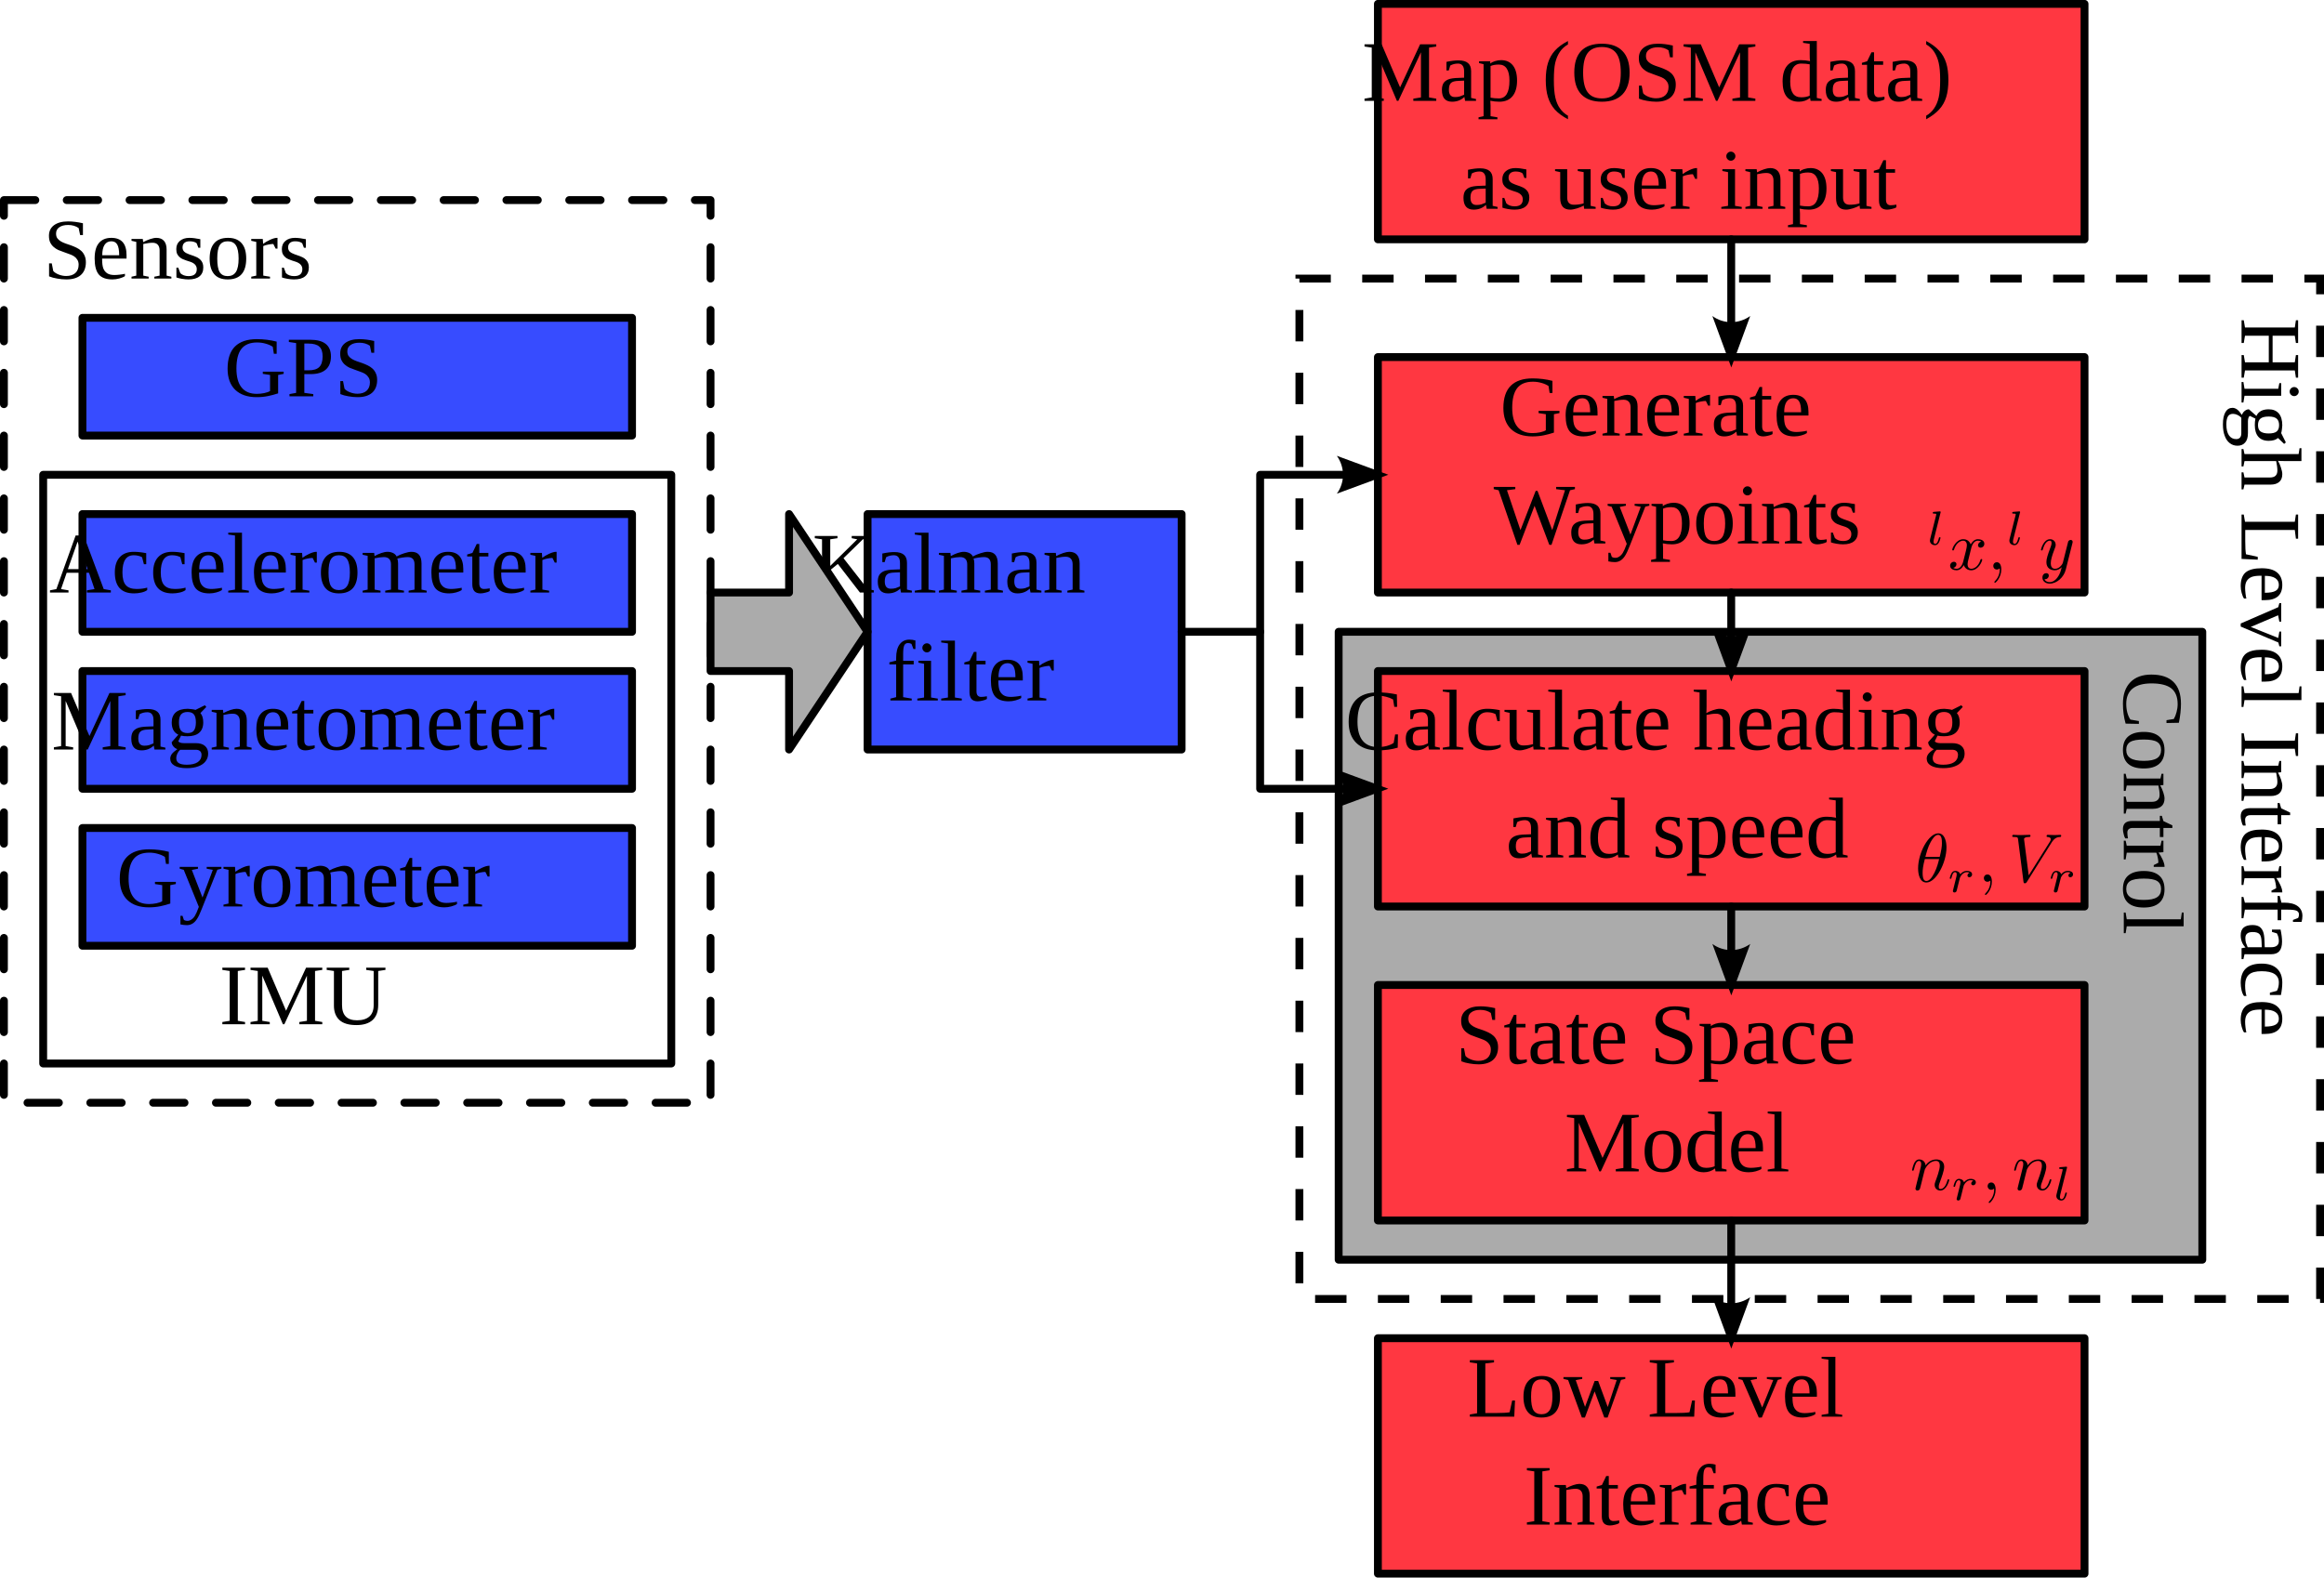
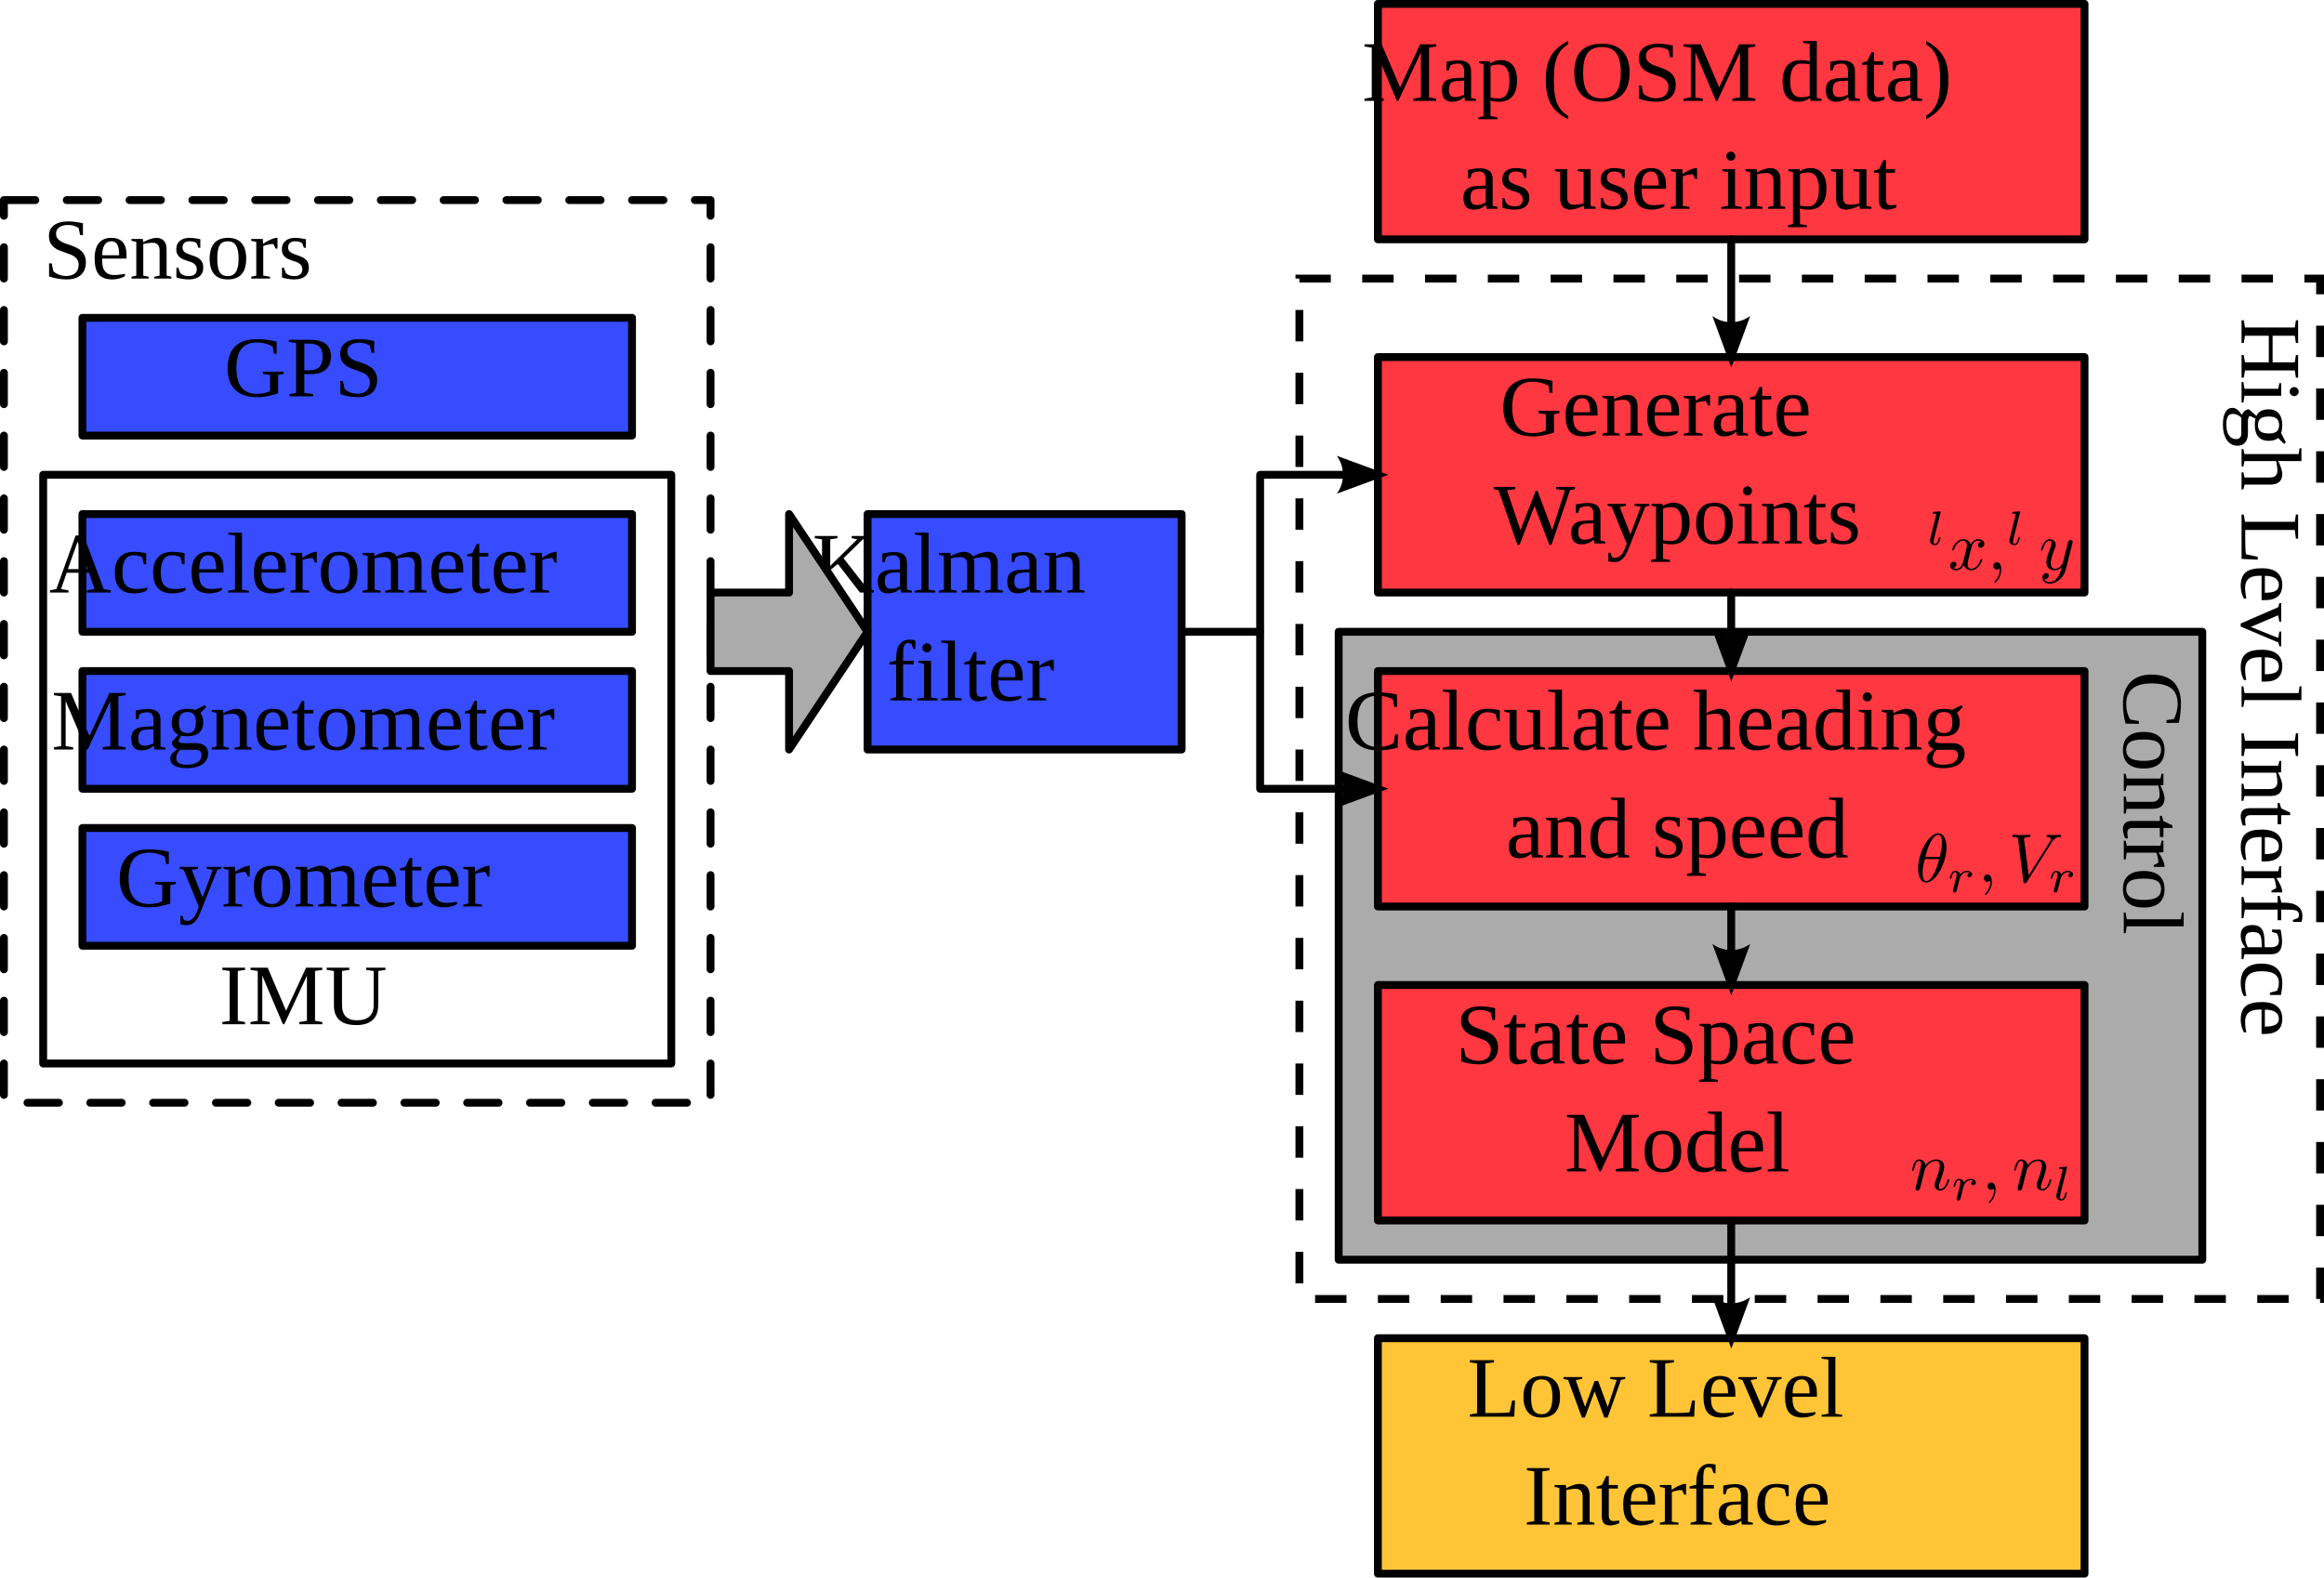
<svg xmlns="http://www.w3.org/2000/svg" version="1.1" id="svg2" height="201.006" width="296">
  <defs id="defs4">
    <marker orient="auto" refY="0" refX="0" id="Arrow2Mend" style="overflow:visible">
      <path id="path3900" style="fill-rule:evenodd;stroke-width:0.625;stroke-linejoin:round" d="M 8.719,4.034 -2.207,0.016 8.719,-4.002 c -1.745,2.372 -1.735,5.617 -6e-7,8.035 z" transform="scale(-0.6,-0.6)" />
    </marker>
    <marker orient="auto" refY="0" refX="0" id="Arrow1Send" style="overflow:visible">
      <path id="path3888" d="M 0,0 5,-5 -12.5,0 5,5 0,0 z" style="fill-rule:evenodd;stroke:#000000;stroke-width:1pt" transform="matrix(-0.2,0,0,-0.2,-1.2,0)" />
    </marker>
    <marker orient="auto" refY="0" refX="0" id="Arrow2Lend" style="overflow:visible">
      <path id="path3796" style="fill-rule:evenodd;stroke-width:0.625;stroke-linejoin:round" d="M 8.719,4.034 -2.207,0.016 8.719,-4.002 c -1.745,2.372 -1.735,5.617 -6e-7,8.035 z" transform="matrix(-1.1,0,0,-1.1,-1.1,0)" />
    </marker>
  </defs>
  <g id="layer1" transform="translate(0.5,-761.8689)">
    <rect style="fill:none;stroke:#000000;stroke-width:1;stroke-miterlimit:4;stroke-opacity:1;stroke-dasharray:4, 4;stroke-dashoffset:0" id="rect4895" width="130" height="130" x="165" y="99.331" transform="translate(0,698.0302)" />
    <rect style="fill:#ababab;fill-opacity:1;fill-rule:nonzero;stroke:#000000;stroke-width:1;stroke-linecap:round;stroke-linejoin:round;stroke-miterlimit:4;stroke-opacity:1;stroke-dasharray:none;stroke-dashoffset:0" id="rect4883" width="110" height="80" x="170" y="842.361" />
    <rect style="fill:none;stroke:#000000;stroke-width:1;stroke-linecap:round;stroke-linejoin:round;stroke-miterlimit:4;stroke-opacity:1;stroke-dasharray:none;stroke-dashoffset:0" id="rect3861" width="80" height="75" x="5" y="822.361" />
    <rect y="827.361" x="110" height="30" width="40" id="rect3859" style="fill:#374cff;fill-opacity:1;fill-rule:nonzero;stroke:#000000;stroke-linecap:round;stroke-linejoin:round;stroke-opacity:1" />
    <rect style="fill:#374cff;fill-opacity:1;fill-rule:nonzero;stroke:#000000;stroke-linecap:round;stroke-linejoin:round;stroke-opacity:1" id="rect3853" width="70" height="15" x="10" y="867.361" />
    <rect y="847.361" x="10" height="15" width="70" id="rect3851" style="fill:#374cff;fill-opacity:1;fill-rule:nonzero;stroke:#000000;stroke-linecap:round;stroke-linejoin:round;stroke-opacity:1" />
    <rect style="fill:#374cff;fill-opacity:1;fill-rule:nonzero;stroke:#000000;stroke-linecap:round;stroke-linejoin:round;stroke-opacity:1" id="rect3849" width="70" height="15" x="10" y="802.361" />
    <rect y="827.361" x="10" height="15" width="70" id="rect3845" style="fill:#374cff;fill-opacity:1;fill-rule:nonzero;stroke:#000000;stroke-linecap:round;stroke-linejoin:round;stroke-opacity:1" />
-     <rect style="fill:#ff3741;fill-opacity:1;fill-rule:nonzero;stroke:#000000;stroke-linecap:round;stroke-linejoin:round;stroke-opacity:1" id="rect3785" width="90" height="30" x="175" y="932.361" />
+     <rect style="fill:#ffc537;fill-opacity:1;fill-rule:nonzero;stroke:#000000;stroke-linecap:round;stroke-linejoin:round;stroke-opacity:1" id="rect3785" width="90" height="30" x="175" y="932.361" />
    <rect style="fill:#ff3741;fill-opacity:1;fill-rule:nonzero;stroke:#000000;stroke-linecap:round;stroke-linejoin:round;stroke-opacity:1" id="rect3781" width="90" height="30" x="175" y="847.361" />
    <rect y="887.361" x="175" height="30" width="90" id="rect3783" style="fill:#ff3741;fill-opacity:1;fill-rule:nonzero;stroke:#000000;stroke-linecap:round;stroke-linejoin:round;stroke-opacity:1" />
    <rect y="807.361" x="175" height="30" width="90" id="rect3005" style="fill:#ff3741;fill-opacity:1;fill-rule:nonzero;stroke:#000000;stroke-linecap:round;stroke-linejoin:round;stroke-opacity:1" />
    <rect style="fill:#ff3741;fill-opacity:1;fill-rule:nonzero;stroke:#000000;stroke-linecap:round;stroke-linejoin:round;stroke-opacity:1" id="rect3018" width="90" height="30" x="175" y="762.361" />
    <text xml:space="preserve" style="font-size:11px;font-style:normal;font-weight:normal;text-align:center;line-height:125%;letter-spacing:0px;word-spacing:0px;text-anchor:middle;fill:#000000;fill-opacity:1;stroke:none;font-family:Times New Roman;-inkscape-font-specification:Times New Roman" x="220.184" y="774.721" id="text3012">
      <tspan x="220.184" y="774.721" id="tspan3016">Map (OSM data)</tspan>
      <tspan x="220.184" y="788.471" id="tspan4899">as user input</tspan>
    </text>
    <text id="text3794" y="817.361" x="220" style="font-size:11px;font-style:normal;font-weight:normal;text-align:center;line-height:125%;letter-spacing:0px;word-spacing:0px;text-anchor:middle;fill:#000000;fill-opacity:1;stroke:none;font-family:Times New Roman;-inkscape-font-specification:Times New Roman" xml:space="preserve">
      <tspan id="tspan3798" y="817.361" x="220">Generate</tspan>
      <tspan y="831.111" x="220" id="tspan3802">Waypoints</tspan>
    </text>
    <text xml:space="preserve" style="font-size:11px;font-style:normal;font-weight:normal;text-align:center;line-height:125%;letter-spacing:0px;word-spacing:0px;text-anchor:middle;fill:#000000;fill-opacity:1;stroke:none;font-family:Times New Roman;-inkscape-font-specification:Times New Roman" x="220" y="857.361" id="text3804">
      <tspan id="tspan3808" x="220" y="857.361">Calculate heading</tspan>
      <tspan x="220" y="871.111" id="tspan3815">and speed</tspan>
    </text>
    <text id="text3810" y="897.361" x="220" style="font-size:11px;font-style:normal;font-weight:normal;text-align:center;line-height:125%;letter-spacing:0px;word-spacing:0px;text-anchor:middle;fill:#000000;fill-opacity:1;stroke:none;font-family:Times New Roman;-inkscape-font-specification:Times New Roman" xml:space="preserve">
      <tspan y="897.361" x="220" id="tspan3818">State Space</tspan>
      <tspan y="911.111" x="220" id="tspan3819">Model</tspan>
    </text>
    <text xml:space="preserve" style="font-size:11px;font-style:normal;font-weight:normal;text-align:center;line-height:125%;letter-spacing:0px;word-spacing:0px;text-anchor:middle;fill:#000000;fill-opacity:1;stroke:none;font-family:Times New Roman;-inkscape-font-specification:Times New Roman" x="220" y="942.361" id="text3820">
      <tspan x="220" y="942.361" id="tspan3828">Low Level</tspan>
      <tspan x="220" y="956.111" id="tspan3843">Interface</tspan>
    </text>
    <flowRoot xml:space="preserve" id="flowRoot3830" style="font-size:11px;font-style:normal;font-weight:normal;line-height:125%;letter-spacing:0px;word-spacing:0px;fill:#000000;fill-opacity:1;stroke:none;font-family:Times New Roman;-inkscape-font-specification:Times New Roman">
      <flowRegion id="flowRegion3832">
        <rect id="rect3834" width="113.571" height="209.286" x="137.5" y="72.902" />
      </flowRegion>
      <flowPara id="flowPara3836" />
    </flowRoot>
    <text id="text3787" y="812.361" x="45" style="font-size:11px;font-style:normal;font-weight:normal;text-align:center;line-height:125%;letter-spacing:0px;word-spacing:0px;text-anchor:middle;fill:#000000;fill-opacity:1;stroke:none;font-family:Times New Roman;-inkscape-font-specification:Times New Roman" xml:space="preserve">
      <tspan y="812.361" x="45" id="tspan3791">GPS</tspan>
    </text>
    <text xml:space="preserve" style="font-size:11px;font-style:normal;font-weight:normal;text-align:center;line-height:125%;letter-spacing:0px;word-spacing:0px;text-anchor:middle;fill:#000000;fill-opacity:1;stroke:none;font-family:Times New Roman;-inkscape-font-specification:Times New Roman" x="45" y="837.361" id="text3795">
      <tspan id="tspan3797" x="45" y="837.361">Accelerometer</tspan>
    </text>
    <text id="text3799" y="857.361" x="45" style="font-size:11px;font-style:normal;font-weight:normal;text-align:center;line-height:125%;letter-spacing:0px;word-spacing:0px;text-anchor:middle;fill:#000000;fill-opacity:1;stroke:none;font-family:Times New Roman;-inkscape-font-specification:Times New Roman" xml:space="preserve">
      <tspan y="857.361" x="45" id="tspan3801">Magnetometer</tspan>
    </text>
    <text xml:space="preserve" style="font-size:11px;font-style:normal;font-weight:normal;text-align:center;line-height:125%;letter-spacing:0px;word-spacing:0px;text-anchor:middle;fill:#000000;fill-opacity:1;stroke:none;font-family:Times New Roman;-inkscape-font-specification:Times New Roman" x="45" y="877.361" id="text3803">
      <tspan id="tspan3805" x="45" y="877.361">Gyrometer</tspan>
    </text>
    <text id="text3807" y="837.361" x="130" style="font-size:11px;font-style:normal;font-weight:normal;text-align:center;line-height:125%;letter-spacing:0px;word-spacing:0px;text-anchor:middle;fill:#000000;fill-opacity:1;stroke:none;font-family:Times New Roman;-inkscape-font-specification:Times New Roman" xml:space="preserve">
      <tspan y="837.361" x="130" id="tspan3809">Kalman</tspan>
      <tspan y="851.111" x="130" id="tspan3811">filter</tspan>
    </text>
    <text xml:space="preserve" style="font-size:11px;font-style:normal;font-weight:normal;text-align:center;line-height:125%;letter-spacing:0px;word-spacing:0px;text-anchor:middle;fill:#000000;fill-opacity:1;stroke:none;font-family:Times New Roman;-inkscape-font-specification:Times New Roman" x="45" y="892.361" id="text3821">
      <tspan x="45" y="892.361" id="tspan3829">IMU</tspan>
    </text>
    <text id="text3833" y="-270" x="847.361" style="font-size:11px;font-style:normal;font-weight:normal;text-align:start;line-height:125%;letter-spacing:0px;word-spacing:0px;text-anchor:start;fill:#000000;fill-opacity:1;stroke:none;font-family:Times New Roman;-inkscape-font-specification:Times New Roman" xml:space="preserve" transform="matrix(0,1,-1,0,0,0)">
      <tspan id="tspan3835" y="-270" x="847.361">Control</tspan>
    </text>
    <text xml:space="preserve" style="font-size:11px;font-style:normal;font-weight:normal;text-align:start;line-height:125%;letter-spacing:0px;word-spacing:0px;text-anchor:start;fill:#000000;fill-opacity:1;stroke:none;font-family:Times New Roman;-inkscape-font-specification:Times New Roman" x="802.361" y="-285" id="text3837" transform="matrix(0,1,-1,0,0,0)">
      <tspan x="802.361" y="-285" id="tspan3839">High Level Interface</tspan>
    </text>
    <text xml:space="preserve" style="font-size:11px;font-style:normal;font-weight:normal;text-align:start;line-height:125%;letter-spacing:0px;word-spacing:0px;text-anchor:start;fill:#000000;fill-opacity:1;stroke:none;font-family:Times New Roman;-inkscape-font-specification:Times New Roman" x="5" y="797.361" id="text3855">
      <tspan x="5" y="797.361" id="tspan3857">Sensors</tspan>
    </text>
    <rect style="fill:none;stroke:#000000;stroke-width:1;stroke-linecap:round;stroke-linejoin:round;stroke-miterlimit:4;stroke-opacity:1;stroke-dasharray:4, 4;stroke-dashoffset:0" id="rect3863" width="90" height="115" x="0" y="787.361" />
    <path style="fill:#ababab;fill-opacity:1;stroke:#000000;stroke-width:1px;stroke-linecap:round;stroke-linejoin:round;stroke-opacity:1" d="m 90,149.331 10,0 0,10 10,-15 -10,-15 0,10 -10,0 z" id="path3865" transform="translate(0,698.0302)" />
    <path style="fill:none;stroke:#000000;stroke-width:1px;stroke-linecap:round;stroke-linejoin:round;stroke-opacity:1;marker-end:url(#Arrow2Mend)" d="m 150,144.331 10,0 0,20 15,0" id="path3867" transform="translate(0,698.0302)" />
    <path style="fill:none;stroke:#000000;stroke-width:1px;stroke-linecap:round;stroke-linejoin:round;stroke-opacity:1;marker-end:url(#Arrow2Mend)" d="m 160,144.331 0,-20 15,0" id="path4503" transform="translate(0,698.0302)" />
    <path style="fill:none;stroke:#000000;stroke-width:1px;stroke-linecap:round;stroke-linejoin:round;stroke-opacity:1;marker-end:url(#Arrow2Mend)" d="m 220,877.361 0,10" id="path4695" />
    <path id="path4885" d="m 220,917.361 0,15" style="fill:none;stroke:#000000;stroke-width:1px;stroke-linecap:round;stroke-linejoin:round;stroke-opacity:1;marker-end:url(#Arrow2Mend)" />
    <path id="path4887" d="m 220,837.361 0,10" style="fill:none;stroke:#000000;stroke-width:1px;stroke-linecap:round;stroke-linejoin:round;stroke-opacity:1;marker-end:url(#Arrow2Mend)" />
    <path style="fill:none;stroke:#000000;stroke-width:1px;stroke-linecap:round;stroke-linejoin:round;stroke-opacity:1;marker-end:url(#Arrow2Mend)" d="m 220,792.361 0,15" id="path4891" />
  </g>
  <g style="font-style:normal;font-variant:normal;font-weight:normal;font-stretch:normal;letter-spacing:normal;word-spacing:normal;text-anchor:start;fill:none;stroke:#000000;stroke-linecap:butt;stroke-linejoin:miter;stroke-miterlimit:10.433;stroke-opacity:1;stroke-dasharray:none;stroke-dashoffset:0" word-spacing="normal" letter-spacing="normal" font-size-adjust="none" font-stretch="normal" font-weight="normal" font-variant="normal" font-style="normal" stroke-miterlimit="10.433" xml:space="preserve" transform="matrix(0.175632,0,0,-0.175632,163.9306,183.6815)" id="content">
    <path style="fill:#000000;stroke-width:0" id="path7004" d="m 478.19,431.11 0,0.31 -0.01,0.34 -0.02,0.36 -0.02,0.37 -0.03,0.39 -0.04,0.39 -0.04,0.41 -0.06,0.41 -0.07,0.42 -0.07,0.43 -0.09,0.42 -0.1,0.43 -0.12,0.42 -0.12,0.42 -0.14,0.41 -0.16,0.41 -0.17,0.4 -0.18,0.38 -0.2,0.37 -0.22,0.36 -0.23,0.34 -0.25,0.32 -0.28,0.3 -0.29,0.27 -0.31,0.25 -0.16,0.12 -0.17,0.1 -0.17,0.1 -0.18,0.1 -0.18,0.08 -0.19,0.08 -0.19,0.07 -0.2,0.06 -0.21,0.05 -0.21,0.05 -0.22,0.03 -0.22,0.02 -0.23,0.02 -0.23,0 -0.05,-1.09 c 2.44,0 2.73,-3.19 2.73,-6.03 0,-2.44 -0.39,-4.99 -1.59,-9.92 h -10.41 c 0.85,3.2 1.85,7.18 3.83,10.72 1.36,2.43 3.19,5.23 5.44,5.23 l 0.05,1.09 c -6.92,0 -14.6,-14.04 -14.6,-25.45 0,-4.69 1.44,-10.22 5.99,-10.22 v 1.1 c -1.66,0 -2.71,1.45 -2.71,6.07 0,2.1 0.3,4.99 1.6,9.86 h 10.37 c -0.54,-2.28 -1.59,-6.51 -3.5,-10.11 -1.73,-3.39 -3.62,-5.82 -5.76,-5.82 v -1.1 c 7.01,0 14.59,14.3 14.59,25.46 z" />
    <path style="fill:#000000;stroke-width:0" id="path7006" d="m 487.11,405.79 0,0.02 0,0.01 0.01,0.02 0,0.03 0.01,0.03 0.01,0.03 0.01,0.03 0,0.04 0.01,0.04 0.02,0.05 0.01,0.04 0.01,0.06 0.01,0.05 0.02,0.05 0.03,0.12 0.03,0.13 0.03,0.13 0.04,0.15 0.03,0.14 0.04,0.15 0.04,0.15 0.08,0.32 0.08,0.31 0.04,0.15 0.04,0.15 0.04,0.14 0.03,0.14 0.04,0.14 0.03,0.12 0.03,0.12 0.02,0.05 0.01,0.05 0.01,0.05 0.02,0.05 0.01,0.04 0.01,0.04 0.01,0.04 0.01,0.03 0.01,0.03 0.01,0.03 0,0.02 0.01,0.02 0,0.01 0.01,0.01 c 0.07,0.29 1.07,2.02 2.2,2.86 0.37,0.27 1.31,0.97 2.81,0.97 0.35,0 1.22,-0.03 1.92,-0.48 -1.12,-0.31 -1.53,-1.3 -1.53,-1.92 0,-0.77 0.6,-1.29 1.39,-1.29 0.8,0 1.96,0.66 1.96,2.13 0,1.81 -1.93,2.53 -3.71,2.53 -1.81,0 -3.37,-0.72 -4.9,-2.47 -0.63,2.13 -2.75,2.47 -3.6,2.47 -1.28,0 -2.15,-0.8 -2.72,-1.76 -0.79,-1.36 -1.28,-3.4 -1.28,-3.57 0,-0.45 0.49,-0.45 0.6,-0.45 0.48,0 0.51,0.11 0.76,1.05 0.52,2.12 1.19,3.76 2.55,3.76 0.91,0 1.14,-0.76 1.14,-1.7 0,-0.67 -0.31,-1.95 -0.56,-2.89 -0.24,-0.95 -0.58,-2.38 -0.77,-3.14 l -1.11,-4.47 c -0.14,-0.44 -0.34,-1.31 -0.34,-1.42 0,-0.77 0.62,-1.11 1.19,-1.11 0.51,0 1.21,0.31 1.48,1 0.08,0.22 0.45,1.75 0.67,2.62 z" />
    <path style="fill:#000000;stroke-width:0" id="path7008" d="m 511.11,406.25 0,0.3 -0.02,0.3 -0.01,0.29 -0.03,0.28 -0.03,0.27 -0.04,0.26 -0.04,0.26 -0.05,0.24 -0.06,0.24 -0.07,0.23 -0.07,0.22 -0.07,0.21 -0.09,0.2 -0.09,0.19 -0.09,0.19 -0.1,0.17 -0.11,0.16 -0.11,0.16 -0.12,0.14 -0.12,0.13 -0.13,0.13 -0.13,0.11 -0.14,0.1 -0.15,0.1 -0.14,0.08 -0.16,0.07 -0.16,0.06 -0.16,0.05 -0.17,0.04 -0.17,0.03 -0.18,0.01 -0.18,0.01 c -1.64,0 -2.64,-1.25 -2.64,-2.64 0,-1.34 1,-2.64 2.64,-2.64 0.6,0 1.25,0.2 1.75,0.64 0.14,0.11 0.21,0.16 0.25,0.16 0.05,0 0.1,-0.05 0.1,-0.75 0,-3.69 -1.74,-6.68 -3.4,-8.32 -0.54,-0.54 -0.54,-0.65 -0.54,-0.79 0,-0.36 0.25,-0.55 0.5,-0.55 0.54,0 4.53,3.83 4.53,9.66 z" />
    <path style="fill:#000000;stroke-width:0" id="path7010" d="m 554.36,434.54 0.23,0.36 0.22,0.33 0.23,0.31 0.22,0.29 0.22,0.28 0.22,0.25 0.22,0.24 0.21,0.22 0.22,0.2 0.21,0.19 0.21,0.17 0.2,0.16 0.21,0.14 0.2,0.13 0.2,0.12 0.2,0.11 0.2,0.09 0.2,0.09 0.19,0.07 0.19,0.07 0.2,0.06 0.18,0.05 0.19,0.04 0.19,0.03 0.18,0.03 0.19,0.03 0.36,0.04 0.35,0.02 0.35,0.02 c 0.59,0.05 0.64,0.89 0.64,0.96 0,0.39 -0.25,0.59 -0.64,0.59 -1.3,0 -2.75,-0.16 -4.09,-0.16 -1.64,0 -3.35,0.16 -4.94,0.16 -0.3,0 -0.94,0 -0.94,-0.95 0,-0.55 0.45,-0.6 0.8,-0.6 1.34,-0.09 2.3,-0.59 2.3,-1.64 0,-0.75 -0.76,-1.84 -0.76,-1.89 l -15.29,-24.31 -3.39,26.34 c 0,0.85 1.14,1.5 3.44,1.5 0.7,0 1.24,0 1.24,1 0,0.44 -0.4,0.55 -0.7,0.55 -1.98,0 -4.14,-0.16 -6.17,-0.16 -0.91,0 -1.84,0.05 -2.75,0.05 -0.89,0 -1.84,0.11 -2.69,0.11 -0.34,0 -0.93,0 -0.93,-0.95 0,-0.6 0.43,-0.6 1.23,-0.6 2.8,0 2.84,-0.45 3,-1.68 l 3.92,-30.75 c 0.16,-1 0.36,-1.14 1,-1.14 0.8,0 1,0.25 1.41,0.89 z" />
    <path style="fill:#000000;stroke-width:0" id="path7012" d="m 560.31,405.79 0,0.02 0,0.01 0.01,0.02 0,0.03 0.01,0.03 0.01,0.03 0.01,0.03 0,0.04 0.01,0.04 0.01,0.05 0.02,0.04 0.01,0.06 0.01,0.05 0.02,0.05 0.02,0.12 0.04,0.13 0.03,0.13 0.04,0.15 0.03,0.14 0.04,0.15 0.04,0.15 0.08,0.32 0.08,0.31 0.04,0.15 0.04,0.15 0.04,0.14 0.03,0.14 0.04,0.14 0.03,0.12 0.03,0.12 0.02,0.05 0.01,0.05 0.01,0.05 0.02,0.05 0.01,0.04 0.01,0.04 0.01,0.04 0.01,0.03 0.01,0.03 0,0.03 0.01,0.02 0.01,0.02 0,0.01 0.01,0.01 c 0.07,0.29 1.07,2.02 2.2,2.86 0.37,0.27 1.31,0.97 2.81,0.97 0.34,0 1.22,-0.03 1.92,-0.48 -1.12,-0.31 -1.53,-1.3 -1.53,-1.92 0,-0.77 0.6,-1.29 1.39,-1.29 0.8,0 1.96,0.66 1.96,2.13 0,1.81 -1.93,2.53 -3.71,2.53 -1.81,0 -3.37,-0.72 -4.91,-2.47 -0.62,2.13 -2.75,2.47 -3.59,2.47 -1.28,0 -2.16,-0.8 -2.72,-1.76 -0.79,-1.36 -1.28,-3.4 -1.28,-3.57 0,-0.45 0.49,-0.45 0.59,-0.45 0.49,0 0.52,0.11 0.77,1.05 0.52,2.12 1.19,3.76 2.55,3.76 0.9,0 1.14,-0.76 1.14,-1.7 0,-0.67 -0.31,-1.95 -0.56,-2.89 -0.24,-0.95 -0.58,-2.38 -0.77,-3.14 l -1.11,-4.47 c -0.14,-0.44 -0.34,-1.31 -0.34,-1.42 0,-0.77 0.62,-1.11 1.19,-1.11 0.51,0 1.21,0.31 1.48,1 0.08,0.22 0.45,1.75 0.67,2.62 z" />
  </g>
  <g style="font-style:normal;font-variant:normal;font-weight:normal;font-stretch:normal;letter-spacing:normal;word-spacing:normal;text-anchor:start;fill:none;stroke:#000000;stroke-linecap:butt;stroke-linejoin:miter;stroke-miterlimit:10.433;stroke-opacity:1;stroke-dasharray:none;stroke-dashoffset:0" id="g7170" transform="matrix(0.175632,0,0,-0.175632,163.2713,222.9238)" xml:space="preserve" stroke-miterlimit="10.433" font-style="normal" font-variant="normal" font-weight="normal" font-stretch="normal" font-size-adjust="none" letter-spacing="normal" word-spacing="normal">
    <path style="fill:#000000;stroke-width:0" d="m 459.91,409.14 -0.02,-0.07 -0.01,-0.08 -0.02,-0.07 -0.01,-0.08 -0.04,-0.16 -0.04,-0.16 -0.03,-0.16 -0.04,-0.16 -0.04,-0.16 -0.04,-0.16 -0.01,-0.08 -0.02,-0.07 -0.02,-0.07 -0.01,-0.07 -0.02,-0.07 -0.01,-0.07 -0.01,-0.06 -0.01,-0.06 -0.01,-0.06 -0.01,-0.05 -0.01,-0.05 -0.01,-0.04 -0.01,-0.04 0,-0.04 0,-0.03 0,-0.02 c 0,-0.89 0.7,-1.35 1.43,-1.35 0.61,0 1.5,0.39 1.85,1.39 0.06,0.11 0.65,2.44 0.95,3.69 l 1.1,4.48 c 0.29,1.1 0.59,2.19 0.84,3.35 0.2,0.84 0.61,2.28 0.66,2.48 0.75,1.55 3.39,6.08 8.1,6.08 2.25,0 2.71,-1.84 2.71,-3.48 0,-3.1 -2.46,-9.47 -3.25,-11.61 -0.44,-1.14 -0.49,-1.75 -0.49,-2.3 0,-2.33 1.74,-4.08 4.08,-4.08 4.69,0 6.53,7.27 6.53,7.67 0,0.5 -0.45,0.5 -0.61,0.5 -0.48,0 -0.48,-0.15 -0.73,-0.9 -1,-3.38 -2.64,-6.17 -5.09,-6.17 -0.85,0 -1.19,0.5 -1.19,1.64 0,1.25 0.45,2.45 0.89,3.54 0.95,2.64 3.05,8.11 3.05,10.96 0,3.34 -2.15,5.32 -5.74,5.32 -4.48,0 -6.92,-3.18 -7.76,-4.32 -0.25,2.79 -2.3,4.32 -4.6,4.32 -2.28,0 -3.23,-1.93 -3.73,-2.82 -0.8,-1.71 -1.5,-4.64 -1.5,-4.85 0,-0.5 0.5,-0.5 0.61,-0.5 0.5,0 0.54,0.07 0.84,1.16 0.84,3.53 1.84,5.92 3.64,5.92 0.99,0 1.55,-0.64 1.55,-2.28 0,-1.05 -0.16,-1.61 -0.8,-4.19 z" id="path7172" />
    <path style="fill:#000000;stroke-width:0" d="m 493.59,405.79 0,0.02 0,0.01 0.01,0.02 0,0.03 0.01,0.03 0,0.03 0.01,0.03 0.01,0.04 0.01,0.04 0.01,0.05 0.01,0.04 0.02,0.06 0.01,0.05 0.01,0.05 0.03,0.12 0.03,0.13 0.04,0.13 0.03,0.15 0.04,0.14 0.04,0.15 0.04,0.15 0.08,0.32 0.08,0.31 0.04,0.15 0.04,0.15 0.03,0.14 0.04,0.14 0.04,0.14 0.03,0.12 0.03,0.12 0.01,0.05 0.02,0.05 0.01,0.05 0.01,0.05 0.02,0.04 0.01,0.04 0.01,0.04 0.01,0.03 0,0.03 0.01,0.03 0.01,0.02 0,0.02 0.01,0.01 0,0.01 c 0.08,0.29 1.08,2.02 2.21,2.86 0.37,0.27 1.31,0.97 2.81,0.97 0.34,0 1.22,-0.03 1.92,-0.48 -1.13,-0.31 -1.53,-1.3 -1.53,-1.92 0,-0.77 0.59,-1.29 1.39,-1.29 0.8,0 1.95,0.66 1.95,2.13 0,1.81 -1.92,2.53 -3.7,2.53 -1.81,0 -3.38,-0.72 -4.91,-2.47 -0.62,2.13 -2.75,2.47 -3.59,2.47 -1.28,0 -2.16,-0.8 -2.72,-1.76 -0.8,-1.36 -1.28,-3.4 -1.28,-3.57 0,-0.45 0.48,-0.45 0.59,-0.45 0.49,0 0.52,0.11 0.77,1.05 0.51,2.12 1.19,3.76 2.55,3.76 0.9,0 1.14,-0.76 1.14,-1.7 0,-0.67 -0.32,-1.95 -0.57,-2.89 -0.23,-0.95 -0.57,-2.38 -0.76,-3.14 l -1.11,-4.47 c -0.14,-0.44 -0.35,-1.31 -0.35,-1.42 0,-0.77 0.63,-1.11 1.19,-1.11 0.52,0 1.22,0.31 1.49,1 0.07,0.22 0.45,1.75 0.67,2.62 z" id="path7174" />
    <path style="fill:#000000;stroke-width:0" d="m 517.59,406.25 0,0.3 -0.01,0.3 -0.02,0.29 -0.03,0.28 -0.03,0.27 -0.04,0.26 -0.04,0.26 -0.05,0.24 -0.06,0.24 -0.07,0.23 -0.07,0.22 -0.07,0.21 -0.09,0.2 -0.09,0.19 -0.09,0.19 -0.1,0.17 -0.11,0.16 -0.11,0.16 -0.12,0.14 -0.12,0.13 -0.13,0.13 -0.13,0.11 -0.14,0.1 -0.15,0.1 -0.14,0.08 -0.16,0.07 -0.16,0.06 -0.16,0.05 -0.17,0.04 -0.17,0.03 -0.18,0.01 -0.18,0.01 c -1.64,0 -2.64,-1.25 -2.64,-2.64 0,-1.34 1,-2.64 2.64,-2.64 0.6,0 1.25,0.2 1.75,0.64 0.14,0.11 0.2,0.16 0.25,0.16 0.05,0 0.1,-0.05 0.1,-0.75 0,-3.69 -1.74,-6.68 -3.4,-8.32 -0.54,-0.54 -0.54,-0.65 -0.54,-0.79 0,-0.36 0.25,-0.55 0.5,-0.55 0.54,0 4.53,3.83 4.53,9.66 z" id="path7176" />
    <path style="fill:#000000;stroke-width:0" d="m 533.95,409.14 -0.02,-0.07 -0.01,-0.08 -0.02,-0.07 -0.02,-0.08 -0.03,-0.16 -0.04,-0.16 -0.04,-0.16 -0.03,-0.16 -0.04,-0.16 -0.04,-0.16 -0.01,-0.08 -0.02,-0.07 -0.02,-0.07 -0.01,-0.07 -0.02,-0.07 -0.01,-0.07 -0.01,-0.06 -0.02,-0.06 -0.01,-0.06 -0.01,-0.05 0,-0.05 -0.01,-0.04 -0.01,-0.04 0,-0.04 0,-0.03 0,-0.02 c 0,-0.89 0.7,-1.35 1.43,-1.35 0.61,0 1.5,0.39 1.85,1.39 0.06,0.11 0.65,2.44 0.95,3.69 l 1.09,4.48 c 0.3,1.1 0.6,2.19 0.85,3.35 0.2,0.84 0.61,2.28 0.65,2.48 0.75,1.55 3.4,6.08 8.11,6.08 2.25,0 2.71,-1.84 2.71,-3.48 0,-3.1 -2.46,-9.47 -3.25,-11.61 -0.44,-1.14 -0.49,-1.75 -0.49,-2.3 0,-2.33 1.74,-4.08 4.08,-4.08 4.69,0 6.53,7.27 6.53,7.67 0,0.5 -0.45,0.5 -0.61,0.5 -0.48,0 -0.48,-0.15 -0.73,-0.9 -1,-3.38 -2.64,-6.17 -5.1,-6.17 -0.84,0 -1.18,0.5 -1.18,1.64 0,1.25 0.45,2.45 0.89,3.54 0.95,2.64 3.04,8.11 3.04,10.96 0,3.34 -2.14,5.32 -5.73,5.32 -4.49,0 -6.92,-3.18 -7.77,-4.32 -0.25,2.79 -2.29,4.32 -4.59,4.32 -2.28,0 -3.23,-1.93 -3.73,-2.82 -0.8,-1.71 -1.5,-4.64 -1.5,-4.85 0,-0.5 0.5,-0.5 0.6,-0.5 0.5,0 0.55,0.07 0.85,1.16 0.84,3.53 1.84,5.92 3.64,5.92 0.98,0 1.55,-0.64 1.55,-2.28 0,-1.05 -0.16,-1.61 -0.8,-4.19 z" id="path7178" />
    <path style="fill:#000000;stroke-width:0" d="m 569.27,421.9 0,0.01 0,0 0,0 0.01,0.01 0,0 0,0.01 0,0.01 0,0 0.01,0.01 0,0.01 0,0.01 0.01,0.02 0,0.02 0.01,0.02 0.01,0.02 0,0.02 0.01,0.02 0,0.03 0.01,0.02 0.01,0.05 0.01,0.04 0.01,0.03 0,0.02 0.01,0.02 0,0.02 0.01,0.02 0,0.02 0.01,0.02 0,0.01 0,0.01 0,0.01 0,0 0.01,0.01 0,0 0,0.01 0,0 0,0.01 0,0 0,0 0,0.01 0,0 c 0,0.19 -0.14,0.5 -0.56,0.5 -0.69,0 -3.6,-0.28 -4.45,-0.36 -0.25,-0.03 -0.74,-0.06 -0.74,-0.8 0,-0.48 0.49,-0.48 0.87,-0.48 1.68,0 1.68,-0.25 1.68,-0.53 0,-0.24 -0.08,-0.46 -0.14,-0.77 l -4.33,-17.2 c -0.11,-0.36 -0.14,-0.74 -0.14,-1.08 0,-2.23 1.98,-3.31 3.65,-3.31 0.85,0 1.9,0.28 2.8,1.84 0.73,1.28 1.22,3.35 1.22,3.49 0,0.45 -0.45,0.45 -0.56,0.45 -0.49,0 -0.55,-0.2 -0.69,-0.84 -0.45,-1.74 -1.12,-3.97 -2.62,-3.97 -0.94,0 -1.18,0.87 -1.18,1.7 0,0.39 0.1,1.05 0.21,1.44 z" id="path7180" />
  </g>
  <g style="font-style:normal;font-variant:normal;font-weight:normal;font-stretch:normal;letter-spacing:normal;word-spacing:normal;text-anchor:start;fill:none;stroke:#000000;stroke-linecap:butt;stroke-linejoin:miter;stroke-miterlimit:10.433;stroke-opacity:1;stroke-dasharray:none;stroke-dashoffset:0" id="g7548" transform="matrix(0.175632,0,0,-0.175632,165.4253,143.9023)" xml:space="preserve" stroke-miterlimit="10.433" font-style="normal" font-variant="normal" font-weight="normal" font-stretch="normal" font-size-adjust="none" letter-spacing="normal" word-spacing="normal">
    <path style="fill:#000000;stroke-width:0" d="m 465.35,447.34 0,0 0,0.01 0,0 0,0.01 0.01,0 0,0.01 0,0 0,0.01 0.01,0.01 0,0 0,0.02 0.01,0.02 0,0.02 0.01,0.02 0,0.02 0.01,0.02 0.01,0.02 0,0.02 0.01,0.03 0.01,0.04 0.01,0.05 0.01,0.02 0,0.03 0.01,0.02 0,0.02 0.01,0.02 0,0.02 0,0.01 0.01,0.02 0,0.01 0,0 0,0.01 0,0.01 0,0 0.01,0.01 0,0 0,0.01 0,0 0,0 0,0.01 0,0 c 0,0.18 -0.14,0.5 -0.56,0.5 -0.69,0 -3.6,-0.28 -4.46,-0.36 -0.25,-0.03 -0.73,-0.07 -0.73,-0.8 0,-0.48 0.48,-0.48 0.87,-0.48 1.68,0 1.68,-0.25 1.68,-0.54 0,-0.23 -0.08,-0.45 -0.15,-0.76 l -4.32,-17.2 c -0.11,-0.36 -0.14,-0.74 -0.14,-1.08 0,-2.24 1.98,-3.31 3.65,-3.31 0.85,0 1.89,0.28 2.8,1.84 0.73,1.28 1.22,3.34 1.22,3.48 0,0.46 -0.46,0.46 -0.56,0.46 -0.49,0 -0.55,-0.21 -0.69,-0.85 -0.46,-1.73 -1.13,-3.97 -2.63,-3.97 -0.93,0 -1.17,0.88 -1.17,1.71 0,0.39 0.09,1.04 0.2,1.43 z" id="path7550" />
    <path style="fill:#000000;stroke-width:0" d="m 487.52,421.25 0.03,0.13 0.04,0.15 0.04,0.16 0.04,0.18 0.06,0.19 0.06,0.21 0.06,0.22 0.07,0.22 0.08,0.23 0.09,0.24 0.1,0.25 0.1,0.24 0.11,0.25 0.12,0.25 0.13,0.25 0.14,0.25 0.14,0.24 0.16,0.24 0.17,0.23 0.17,0.22 0.19,0.22 0.2,0.2 0.21,0.19 0.22,0.18 0.23,0.16 0.25,0.14 0.12,0.07 0.13,0.06 0.14,0.05 0.13,0.05 0.14,0.05 0.14,0.04 0.15,0.03 0.15,0.03 0.15,0.02 0.16,0.02 0.15,0.01 0.17,0 c 0.25,0 1.43,0 2.48,-0.64 -1.39,-0.25 -2.39,-1.5 -2.39,-2.69 0,-0.79 0.55,-1.75 1.89,-1.75 1.1,0 2.69,0.89 2.69,2.89 0,2.6 -2.94,3.28 -4.63,3.28 -2.89,0 -4.64,-2.64 -5.23,-3.78 -1.25,3.28 -3.94,3.78 -5.38,3.78 -5.18,0 -8.03,-6.42 -8.03,-7.67 0,-0.5 0.5,-0.5 0.61,-0.5 0.39,0 0.55,0.11 0.64,0.55 1.69,5.28 4.99,6.53 6.68,6.53 0.95,0 2.68,-0.44 2.68,-3.33 0,-1.54 -0.84,-4.89 -2.68,-11.86 -0.8,-3.09 -2.54,-5.18 -4.74,-5.18 -0.3,0 -1.44,0 -2.48,0.65 1.25,0.24 2.34,1.28 2.34,2.69 0,1.34 -1.09,1.73 -1.84,1.73 -1.5,0 -2.75,-1.29 -2.75,-2.89 0,-2.28 2.5,-3.28 4.68,-3.28 3.3,0 5.08,3.49 5.24,3.78 0.59,-1.84 2.39,-3.78 5.37,-3.78 5.14,0 7.99,6.42 7.99,7.67 0,0.5 -0.46,0.5 -0.61,0.5 -0.44,0 -0.55,-0.2 -0.64,-0.54 -1.64,-5.33 -5.03,-6.53 -6.63,-6.53 -1.95,0 -2.75,1.59 -2.75,3.29 0,1.1 0.3,2.19 0.86,4.38 z" id="path7552" />
    <path style="fill:#000000;stroke-width:0" d="m 509.43,406.25 -0.01,0.3 -0.01,0.3 -0.02,0.29 -0.02,0.28 -0.03,0.27 -0.04,0.26 -0.05,0.26 -0.05,0.24 -0.06,0.24 -0.06,0.23 -0.07,0.22 -0.08,0.21 -0.08,0.2 -0.09,0.19 -0.09,0.19 -0.11,0.17 -0.1,0.16 -0.11,0.16 -0.12,0.14 -0.13,0.13 -0.12,0.13 -0.14,0.11 -0.14,0.1 -0.14,0.1 -0.15,0.08 -0.15,0.07 -0.16,0.06 -0.16,0.05 -0.17,0.04 -0.17,0.03 -0.18,0.01 -0.18,0.01 c -1.64,0 -2.64,-1.25 -2.64,-2.64 0,-1.34 1,-2.64 2.64,-2.64 0.59,0 1.25,0.2 1.75,0.64 0.14,0.11 0.2,0.16 0.25,0.16 0.05,0 0.09,-0.05 0.09,-0.75 0,-3.69 -1.73,-6.68 -3.39,-8.32 -0.55,-0.54 -0.55,-0.65 -0.55,-0.79 0,-0.36 0.25,-0.55 0.5,-0.55 0.55,0 4.54,3.83 4.54,9.66 z" id="path7554" />
    <path style="fill:#000000;stroke-width:0" d="m 522.95,447.34 0,0 0,0.01 0,0 0.01,0.01 0,0 0,0.01 0,0 0,0.01 0.01,0.01 0,0 0,0.02 0.01,0.02 0,0.02 0.01,0.02 0.01,0.02 0,0.02 0.01,0.02 0,0.02 0.01,0.03 0.01,0.04 0.01,0.05 0.01,0.02 0,0.03 0.01,0.02 0,0.02 0.01,0.02 0,0.02 0.01,0.01 0,0.02 0,0.01 0,0 0,0.01 0.01,0.01 0,0 0,0.01 0,0 0,0.01 0,0 0,0 0,0.01 0,0 c 0,0.18 -0.14,0.5 -0.56,0.5 -0.69,0 -3.6,-0.28 -4.46,-0.36 -0.25,-0.03 -0.73,-0.07 -0.73,-0.8 0,-0.48 0.48,-0.48 0.88,-0.48 1.67,0 1.67,-0.25 1.67,-0.54 0,-0.23 -0.08,-0.45 -0.14,-0.76 l -4.33,-17.2 c -0.11,-0.36 -0.14,-0.74 -0.14,-1.08 0,-2.24 1.98,-3.31 3.65,-3.31 0.85,0 1.89,0.28 2.8,1.84 0.74,1.28 1.22,3.34 1.22,3.48 0,0.46 -0.45,0.46 -0.56,0.46 -0.49,0 -0.55,-0.21 -0.69,-0.85 -0.45,-1.73 -1.13,-3.97 -2.63,-3.97 -0.93,0 -1.17,0.88 -1.17,1.71 0,0.39 0.1,1.04 0.2,1.43 z" id="path7556" />
    <path style="fill:#000000;stroke-width:0" d="m 560.98,425.18 0.01,0.04 0.01,0.03 0.01,0.06 0.02,0.05 0.01,0.06 0.02,0.05 0.01,0.04 0.01,0.05 0.01,0.04 0.01,0.04 0.01,0.04 0,0.04 0.01,0.04 0.01,0.03 0,0.03 0.01,0.03 0,0.03 0.01,0.03 0,0.03 0.01,0.05 0,0.06 0.01,0.05 0,0.05 0,0.05 0,0.03 0,0.03 0,0.03 0,0.03 c 0,0.91 -0.69,1.35 -1.44,1.35 -0.5,0 -1.3,-0.3 -1.75,-1.05 -0.09,-0.25 -0.5,-1.78 -0.69,-2.69 -0.36,-1.29 -0.7,-2.64 -1,-3.98 l -2.25,-8.97 c -0.19,-0.75 -2.32,-4.23 -5.62,-4.23 -2.53,0 -3.1,2.18 -3.1,4.03 0,2.29 0.86,5.39 2.55,9.76 0.8,2.05 1,2.6 1,3.6 0,2.23 -1.59,4.07 -4.09,4.07 -4.74,0 -6.58,-7.21 -6.58,-7.67 0,-0.5 0.5,-0.5 0.61,-0.5 0.5,0 0.54,0.11 0.79,0.91 1.35,4.69 3.33,6.17 5.04,6.17 0.39,0 1.25,0 1.25,-1.59 0,-1.25 -0.5,-2.53 -0.86,-3.49 -1.99,-5.28 -2.89,-8.12 -2.89,-10.47 0,-4.42 3.14,-5.92 6.08,-5.92 1.95,0 3.63,0.85 5.03,2.24 -0.65,-2.58 -1.24,-5.03 -3.24,-7.68 -1.29,-1.68 -3.19,-3.14 -5.48,-3.14 -0.69,0 -2.94,0.16 -3.78,2.1 0.79,0 1.45,0 2.14,0.61 0.5,0.43 1,1.09 1,2.03 0,1.55 -1.35,1.75 -1.85,1.75 -1.14,0 -2.79,-0.8 -2.79,-3.24 0,-2.5 2.2,-4.34 5.28,-4.34 5.14,0 10.26,4.55 11.67,10.17 z" id="path7558" />
  </g>
</svg>
